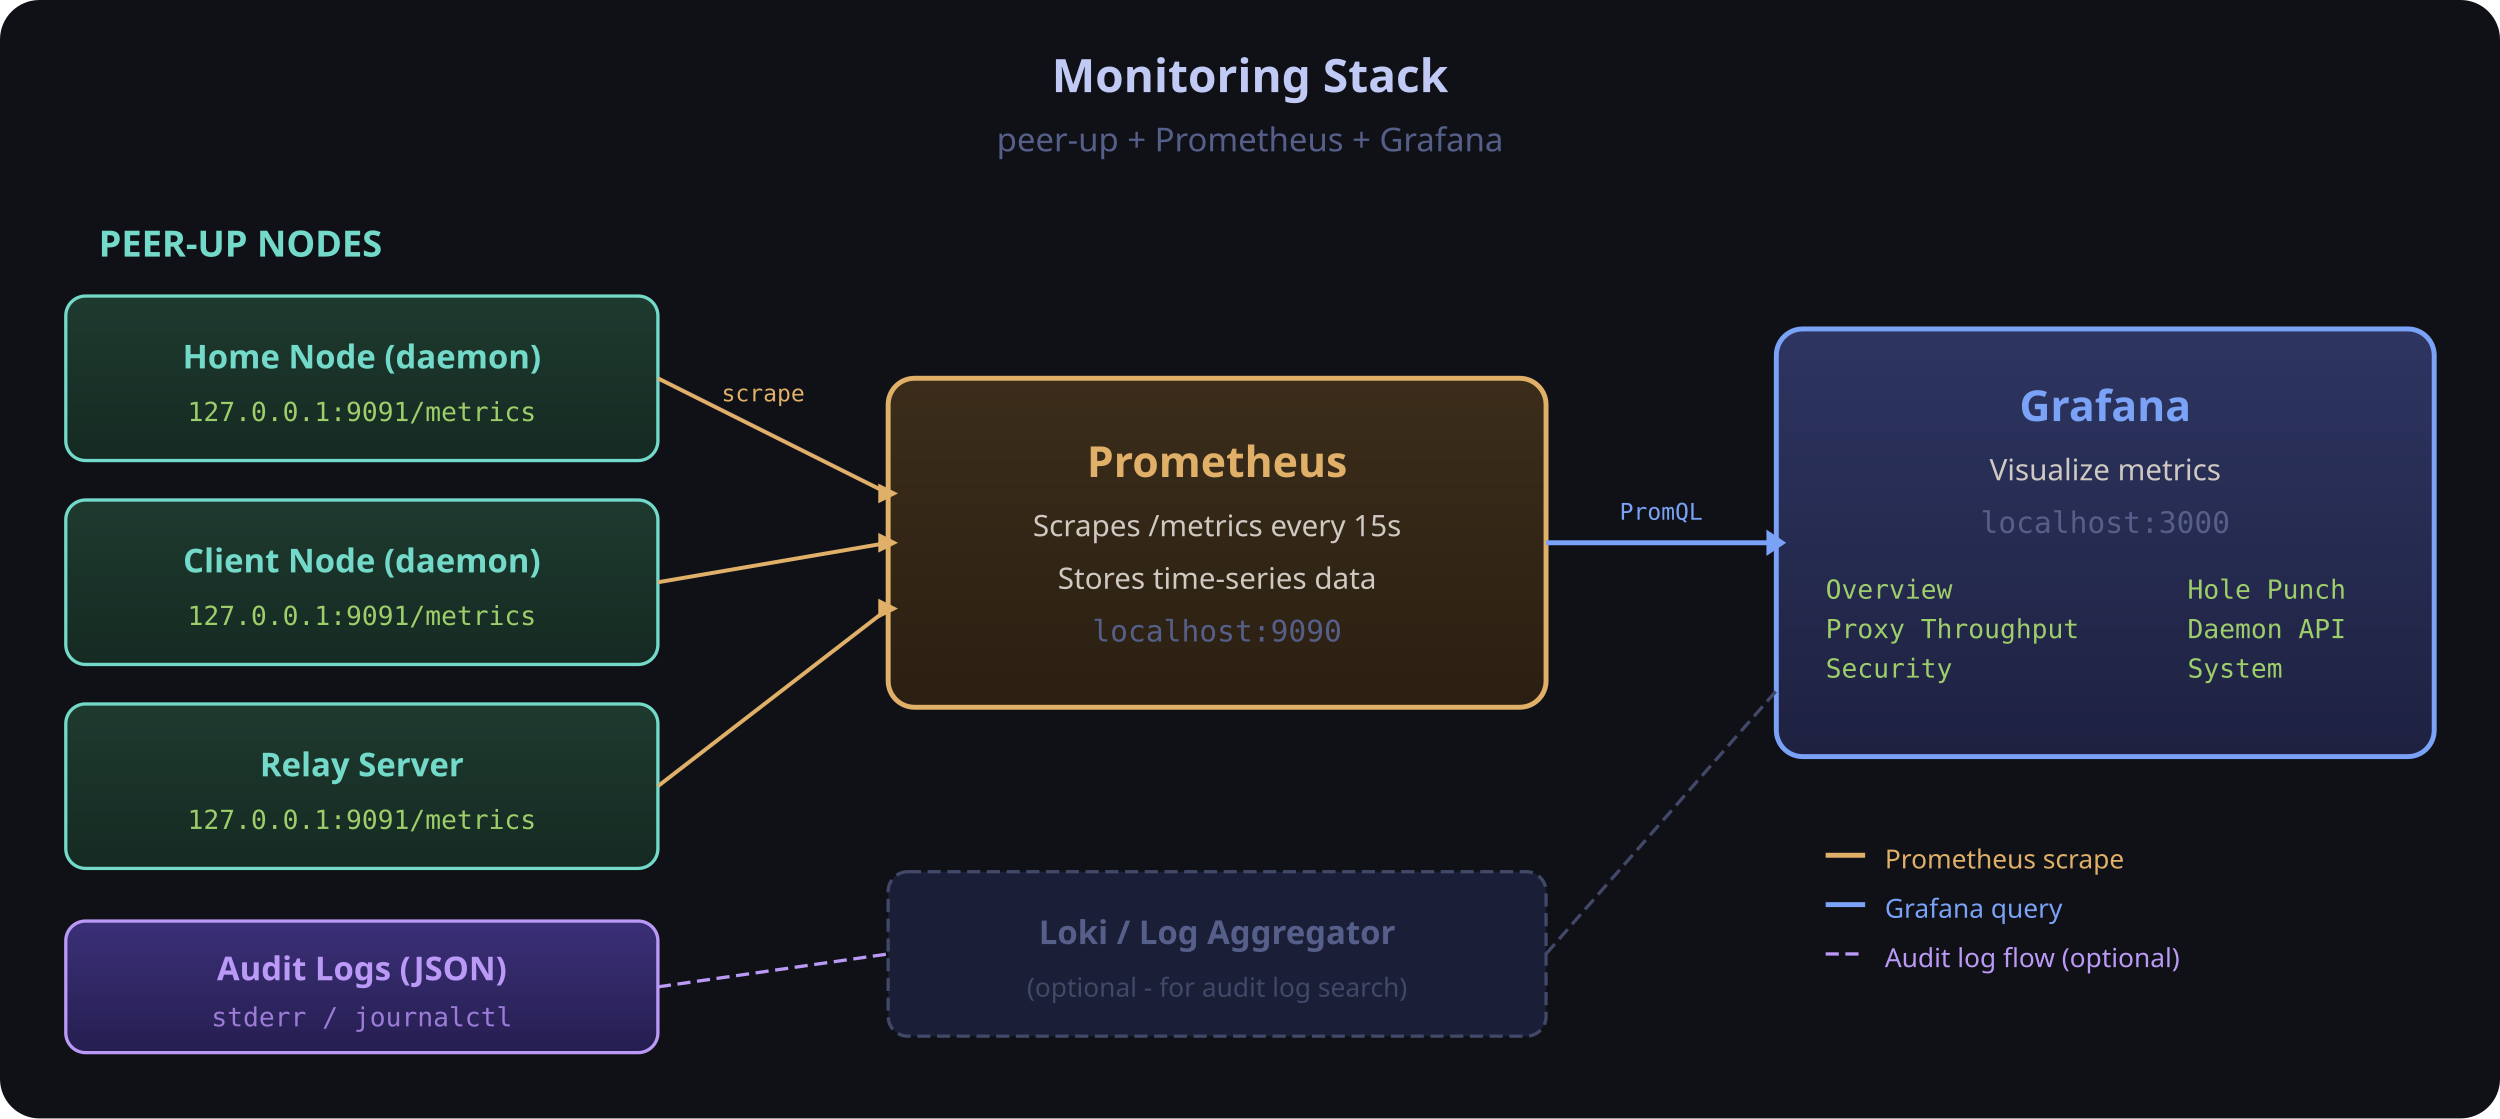
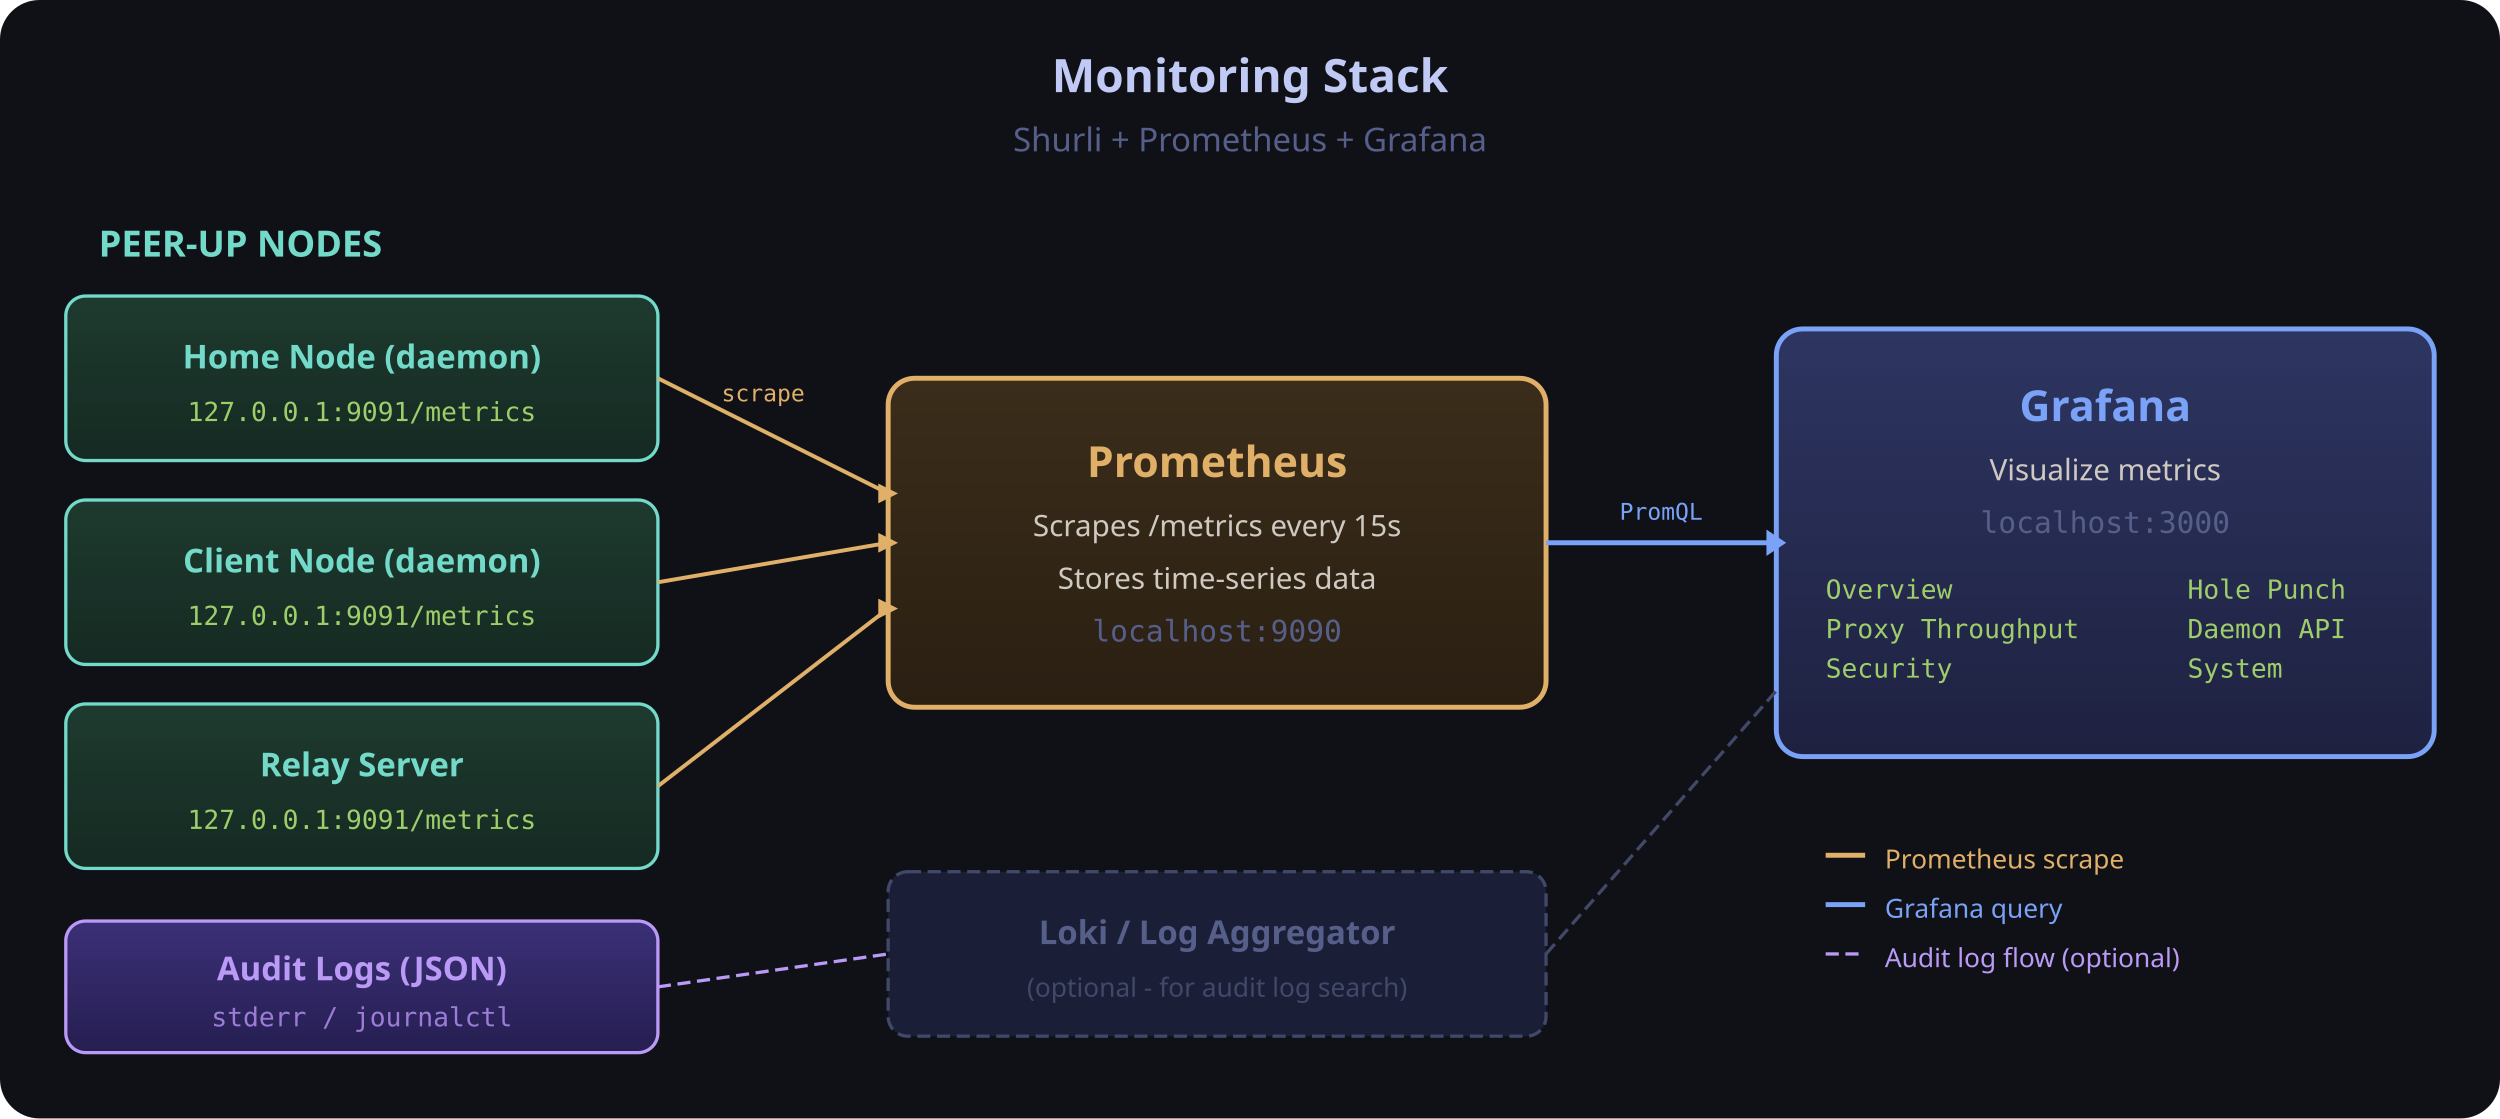
<svg xmlns="http://www.w3.org/2000/svg" viewBox="0 0 760 340" width="760" height="340">
  <defs>
-     <linearGradient id="peerupFill" x1="0%" y1="0%" x2="0%" y2="100%">
+     <linearGradient id="shurliFill" x1="0%" y1="0%" x2="0%" y2="100%">
      <stop offset="0%" style="stop-color:#1e3a2f;stop-opacity:1" />
      <stop offset="100%" style="stop-color:#152a22;stop-opacity:1" />
    </linearGradient>
    <linearGradient id="promFill" x1="0%" y1="0%" x2="0%" y2="100%">
      <stop offset="0%" style="stop-color:#3b2d1a;stop-opacity:1" />
      <stop offset="100%" style="stop-color:#2a1f12;stop-opacity:1" />
    </linearGradient>
    <linearGradient id="grafFill" x1="0%" y1="0%" x2="0%" y2="100%">
      <stop offset="0%" style="stop-color:#2d3561;stop-opacity:1" />
      <stop offset="100%" style="stop-color:#1e2140;stop-opacity:1" />
    </linearGradient>
    <linearGradient id="auditFill" x1="0%" y1="0%" x2="0%" y2="100%">
      <stop offset="0%" style="stop-color:#3b3078;stop-opacity:1" />
      <stop offset="100%" style="stop-color:#251e50;stop-opacity:1" />
    </linearGradient>
  </defs>
  <rect width="760" height="340" rx="12" fill="#0f1117" />
  <text x="380" y="28" font-family="system-ui, sans-serif" font-size="14" fill="#c0caf5" text-anchor="middle" font-weight="600">Monitoring Stack</text>
-   <text x="380" y="46" font-family="system-ui, sans-serif" font-size="10" fill="#565f89" text-anchor="middle">peer-up + Prometheus + Grafana</text>
+   <text x="380" y="46" font-family="system-ui, sans-serif" font-size="10" fill="#565f89" text-anchor="middle">Shurli + Prometheus + Grafana</text>
  <text x="30" y="78" font-family="system-ui, sans-serif" font-size="11" fill="#73daca" font-weight="600">PEER-UP NODES</text>
-   <rect x="20" y="90" width="180" height="50" rx="6" fill="url(#peerupFill)" stroke="#73daca" stroke-width="1" />
+   <rect x="20" y="90" width="180" height="50" rx="6" fill="url(#shurliFill)" stroke="#73daca" stroke-width="1" />
  <text x="110" y="112" font-family="system-ui, sans-serif" font-size="10" fill="#73daca" text-anchor="middle" font-weight="600">Home Node (daemon)</text>
  <text x="110" y="128" font-family="ui-monospace, monospace" font-size="8" fill="#9ece6a" text-anchor="middle">127.0.0.1:9091/metrics</text>
-   <rect x="20" y="152" width="180" height="50" rx="6" fill="url(#peerupFill)" stroke="#73daca" stroke-width="1" />
+   <rect x="20" y="152" width="180" height="50" rx="6" fill="url(#shurliFill)" stroke="#73daca" stroke-width="1" />
  <text x="110" y="174" font-family="system-ui, sans-serif" font-size="10" fill="#73daca" text-anchor="middle" font-weight="600">Client Node (daemon)</text>
  <text x="110" y="190" font-family="ui-monospace, monospace" font-size="8" fill="#9ece6a" text-anchor="middle">127.0.0.1:9091/metrics</text>
-   <rect x="20" y="214" width="180" height="50" rx="6" fill="url(#peerupFill)" stroke="#73daca" stroke-width="1" />
+   <rect x="20" y="214" width="180" height="50" rx="6" fill="url(#shurliFill)" stroke="#73daca" stroke-width="1" />
  <text x="110" y="236" font-family="system-ui, sans-serif" font-size="10" fill="#73daca" text-anchor="middle" font-weight="600">Relay Server</text>
  <text x="110" y="252" font-family="ui-monospace, monospace" font-size="8" fill="#9ece6a" text-anchor="middle">127.0.0.1:9091/metrics</text>
  <rect x="20" y="280" width="180" height="40" rx="6" fill="url(#auditFill)" stroke="#bb9af7" stroke-width="1" />
  <text x="110" y="298" font-family="system-ui, sans-serif" font-size="10" fill="#bb9af7" text-anchor="middle" font-weight="600">Audit Logs (JSON)</text>
  <text x="110" y="312" font-family="ui-monospace, monospace" font-size="8" fill="#9d7cd8" text-anchor="middle">stderr / journalctl</text>
  <rect x="270" y="115" width="200" height="100" rx="8" fill="url(#promFill)" stroke="#e0af68" stroke-width="1.5" />
  <text x="370" y="145" font-family="system-ui, sans-serif" font-size="13" fill="#e0af68" text-anchor="middle" font-weight="700">Prometheus</text>
  <text x="370" y="163" font-family="system-ui, sans-serif" font-size="9" fill="#cfc9c2" text-anchor="middle">Scrapes /metrics every 15s</text>
  <text x="370" y="179" font-family="system-ui, sans-serif" font-size="9" fill="#cfc9c2" text-anchor="middle">Stores time-series data</text>
  <text x="370" y="195" font-family="ui-monospace, monospace" font-size="9" fill="#565f89" text-anchor="middle">localhost:9090</text>
  <line x1="200" y1="115" x2="270" y2="150" stroke="#e0af68" stroke-width="1.2" />
  <polygon points="267,147 273,150 267,153" fill="#e0af68" />
  <line x1="200" y1="177" x2="270" y2="165" stroke="#e0af68" stroke-width="1.2" />
  <polygon points="267,162 273,165 267,168" fill="#e0af68" />
  <line x1="200" y1="239" x2="270" y2="185" stroke="#e0af68" stroke-width="1.2" />
  <polygon points="267,182 273,185 267,188" fill="#e0af68" />
  <text x="232" y="122" font-family="ui-monospace, monospace" font-size="7" fill="#e0af68" text-anchor="middle">scrape</text>
  <rect x="540" y="100" width="200" height="130" rx="8" fill="url(#grafFill)" stroke="#7aa2f7" stroke-width="1.5" />
  <text x="640" y="128" font-family="system-ui, sans-serif" font-size="13" fill="#7aa2f7" text-anchor="middle" font-weight="700">Grafana</text>
  <text x="640" y="146" font-family="system-ui, sans-serif" font-size="9" fill="#cfc9c2" text-anchor="middle">Visualize metrics</text>
  <text x="640" y="162" font-family="ui-monospace, monospace" font-size="9" fill="#565f89" text-anchor="middle">localhost:3000</text>
  <text x="555" y="182" font-family="ui-monospace, monospace" font-size="8" fill="#9ece6a">Overview</text>
  <text x="555" y="194" font-family="ui-monospace, monospace" font-size="8" fill="#9ece6a">Proxy Throughput</text>
  <text x="555" y="206" font-family="ui-monospace, monospace" font-size="8" fill="#9ece6a">Security</text>
  <text x="665" y="182" font-family="ui-monospace, monospace" font-size="8" fill="#9ece6a">Hole Punch</text>
  <text x="665" y="194" font-family="ui-monospace, monospace" font-size="8" fill="#9ece6a">Daemon API</text>
  <text x="665" y="206" font-family="ui-monospace, monospace" font-size="8" fill="#9ece6a">System</text>
  <line x1="470" y1="165" x2="540" y2="165" stroke="#7aa2f7" stroke-width="1.5" />
  <polygon points="537,161 543,165 537,169" fill="#7aa2f7" />
  <text x="505" y="158" font-family="ui-monospace, monospace" font-size="7" fill="#7aa2f7" text-anchor="middle">PromQL</text>
  <rect x="270" y="265" width="200" height="50" rx="6" fill="#1a1e36" stroke="#414868" stroke-width="1" stroke-dasharray="4,2" />
  <text x="370" y="287" font-family="system-ui, sans-serif" font-size="10" fill="#565f89" text-anchor="middle" font-weight="600">Loki / Log Aggregator</text>
  <text x="370" y="303" font-family="system-ui, sans-serif" font-size="8" fill="#414868" text-anchor="middle">(optional - for audit log search)</text>
  <line x1="200" y1="300" x2="270" y2="290" stroke="#bb9af7" stroke-width="1" stroke-dasharray="4,2" />
  <line x1="470" y1="290" x2="540" y2="210" stroke="#414868" stroke-width="1" stroke-dasharray="4,2" />
  <line x1="555" y1="260" x2="567" y2="260" stroke="#e0af68" stroke-width="1.5" />
  <text x="573" y="264" font-family="system-ui, sans-serif" font-size="8" fill="#e0af68">Prometheus scrape</text>
  <line x1="555" y1="275" x2="567" y2="275" stroke="#7aa2f7" stroke-width="1.5" />
  <text x="573" y="279" font-family="system-ui, sans-serif" font-size="8" fill="#7aa2f7">Grafana query</text>
  <line x1="555" y1="290" x2="567" y2="290" stroke="#bb9af7" stroke-width="1" stroke-dasharray="4,2" />
  <text x="573" y="294" font-family="system-ui, sans-serif" font-size="8" fill="#bb9af7">Audit log flow (optional)</text>
</svg>
